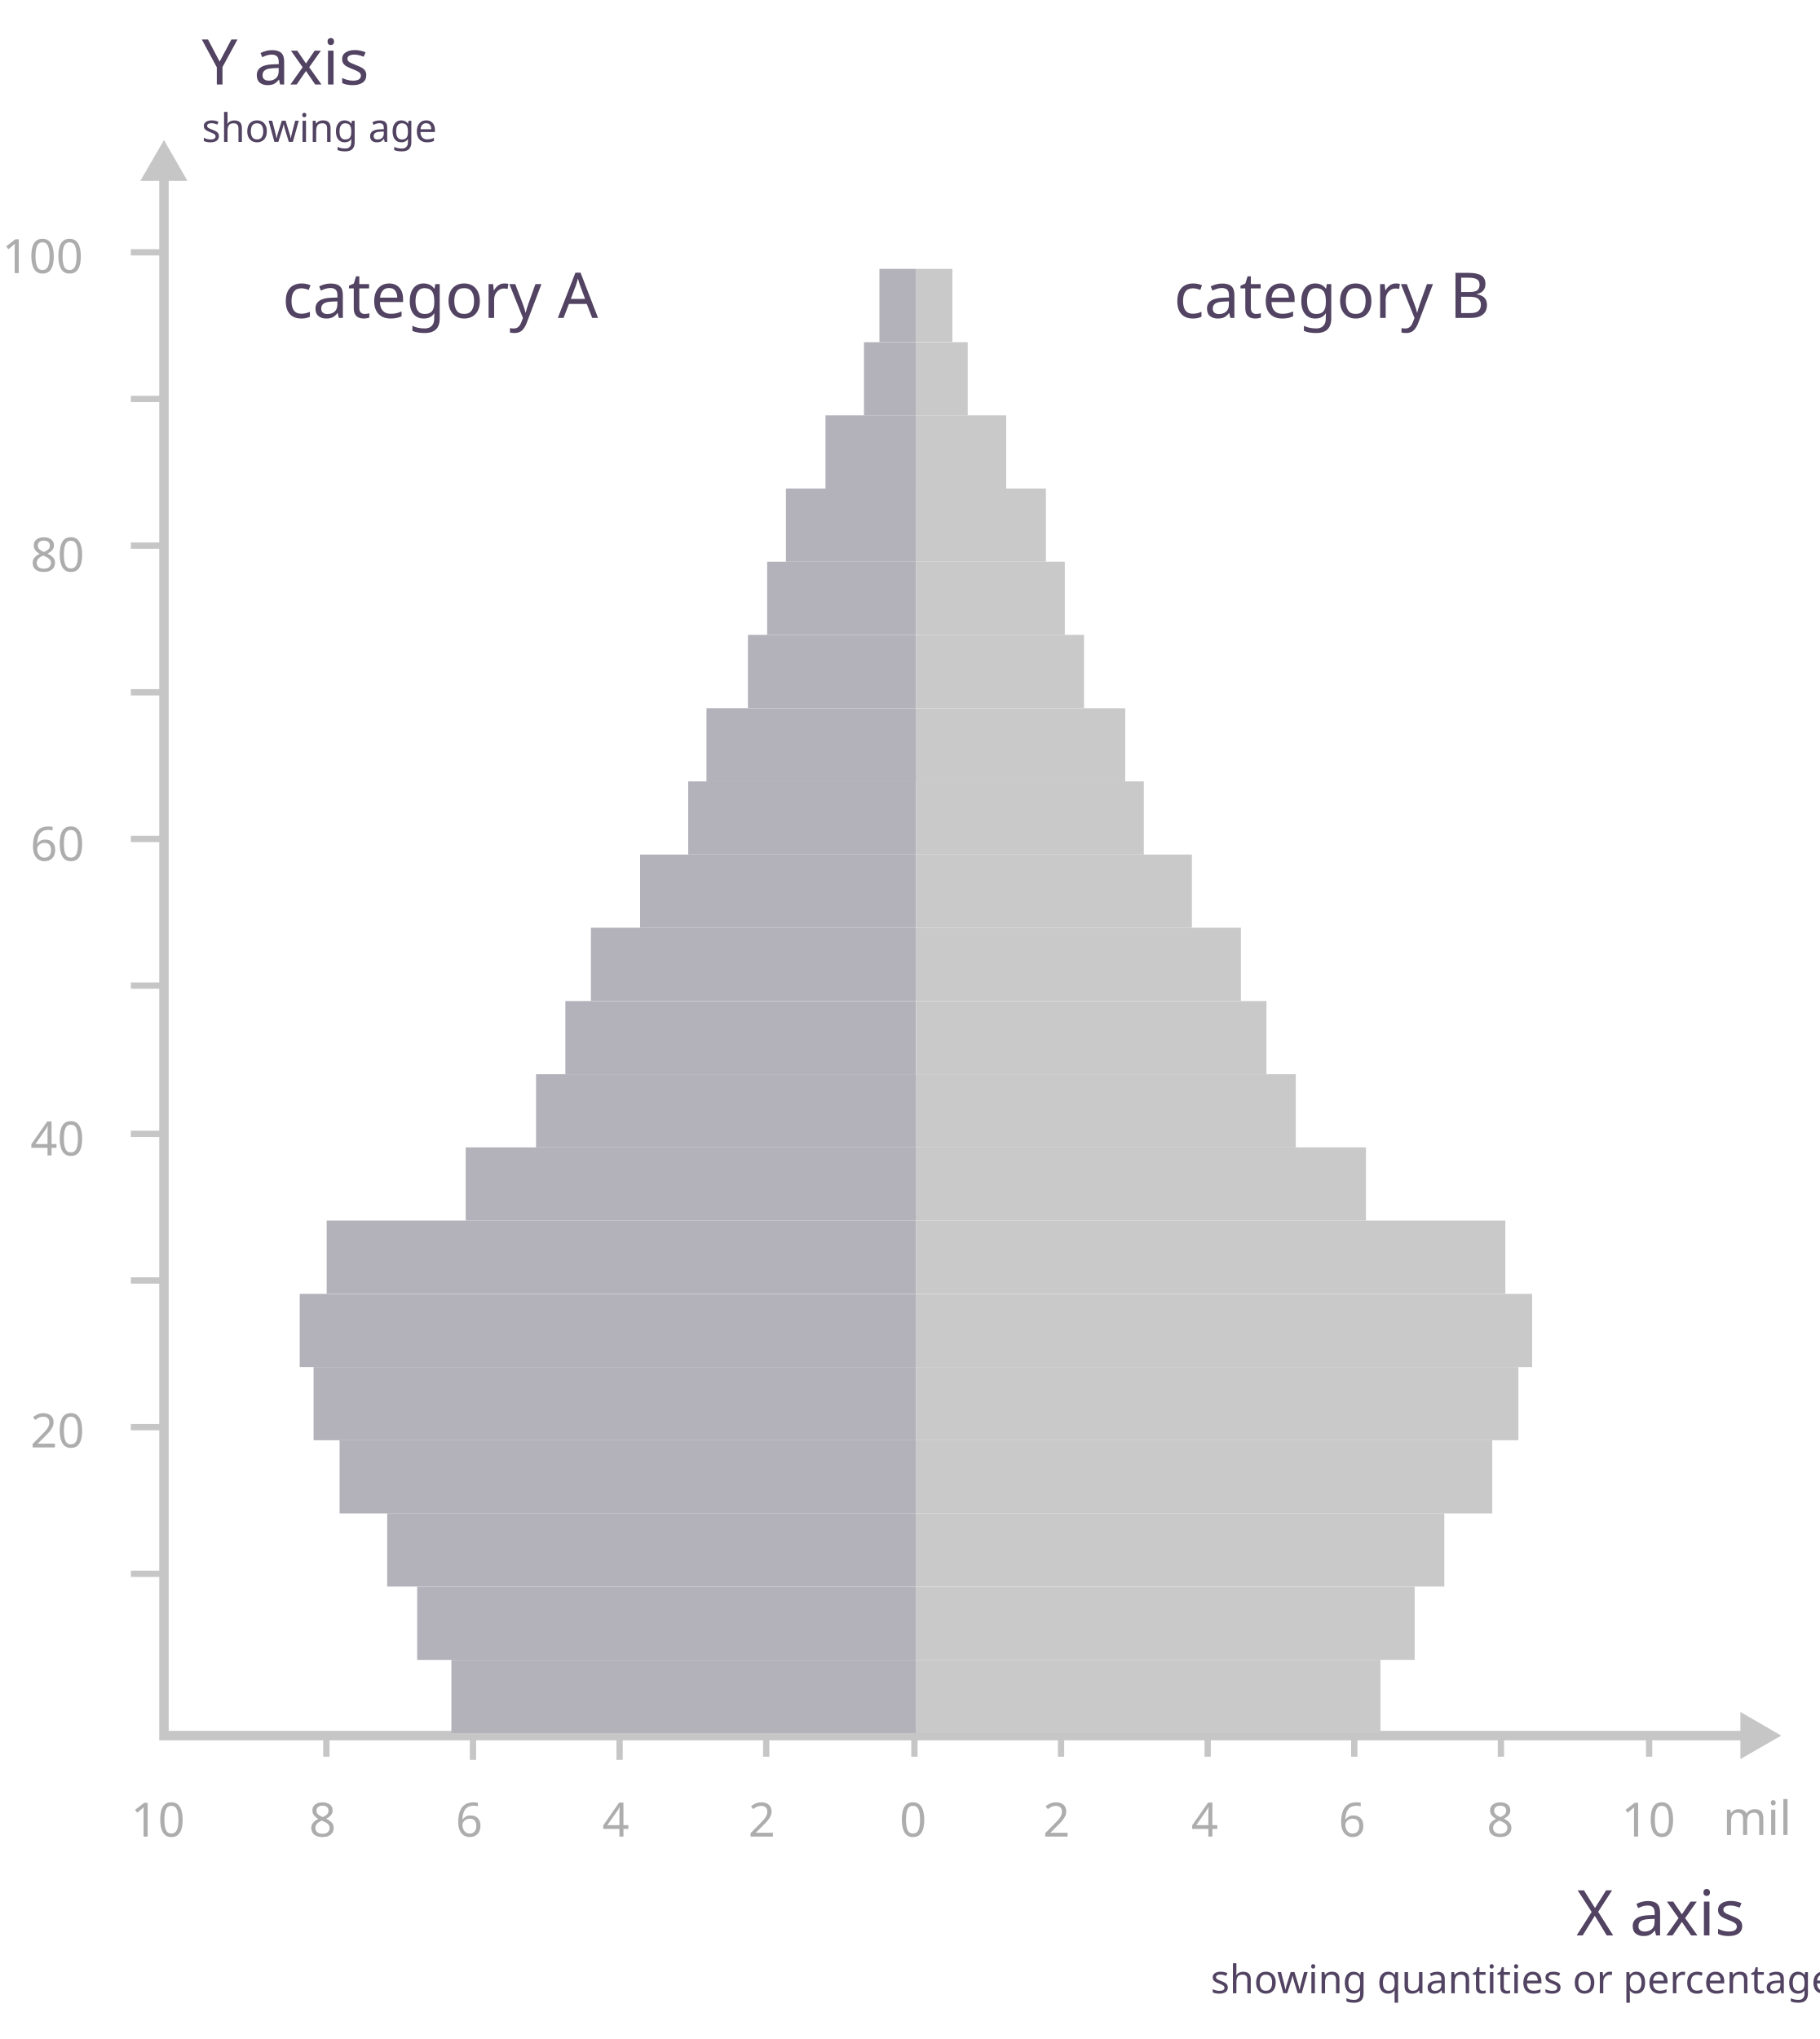
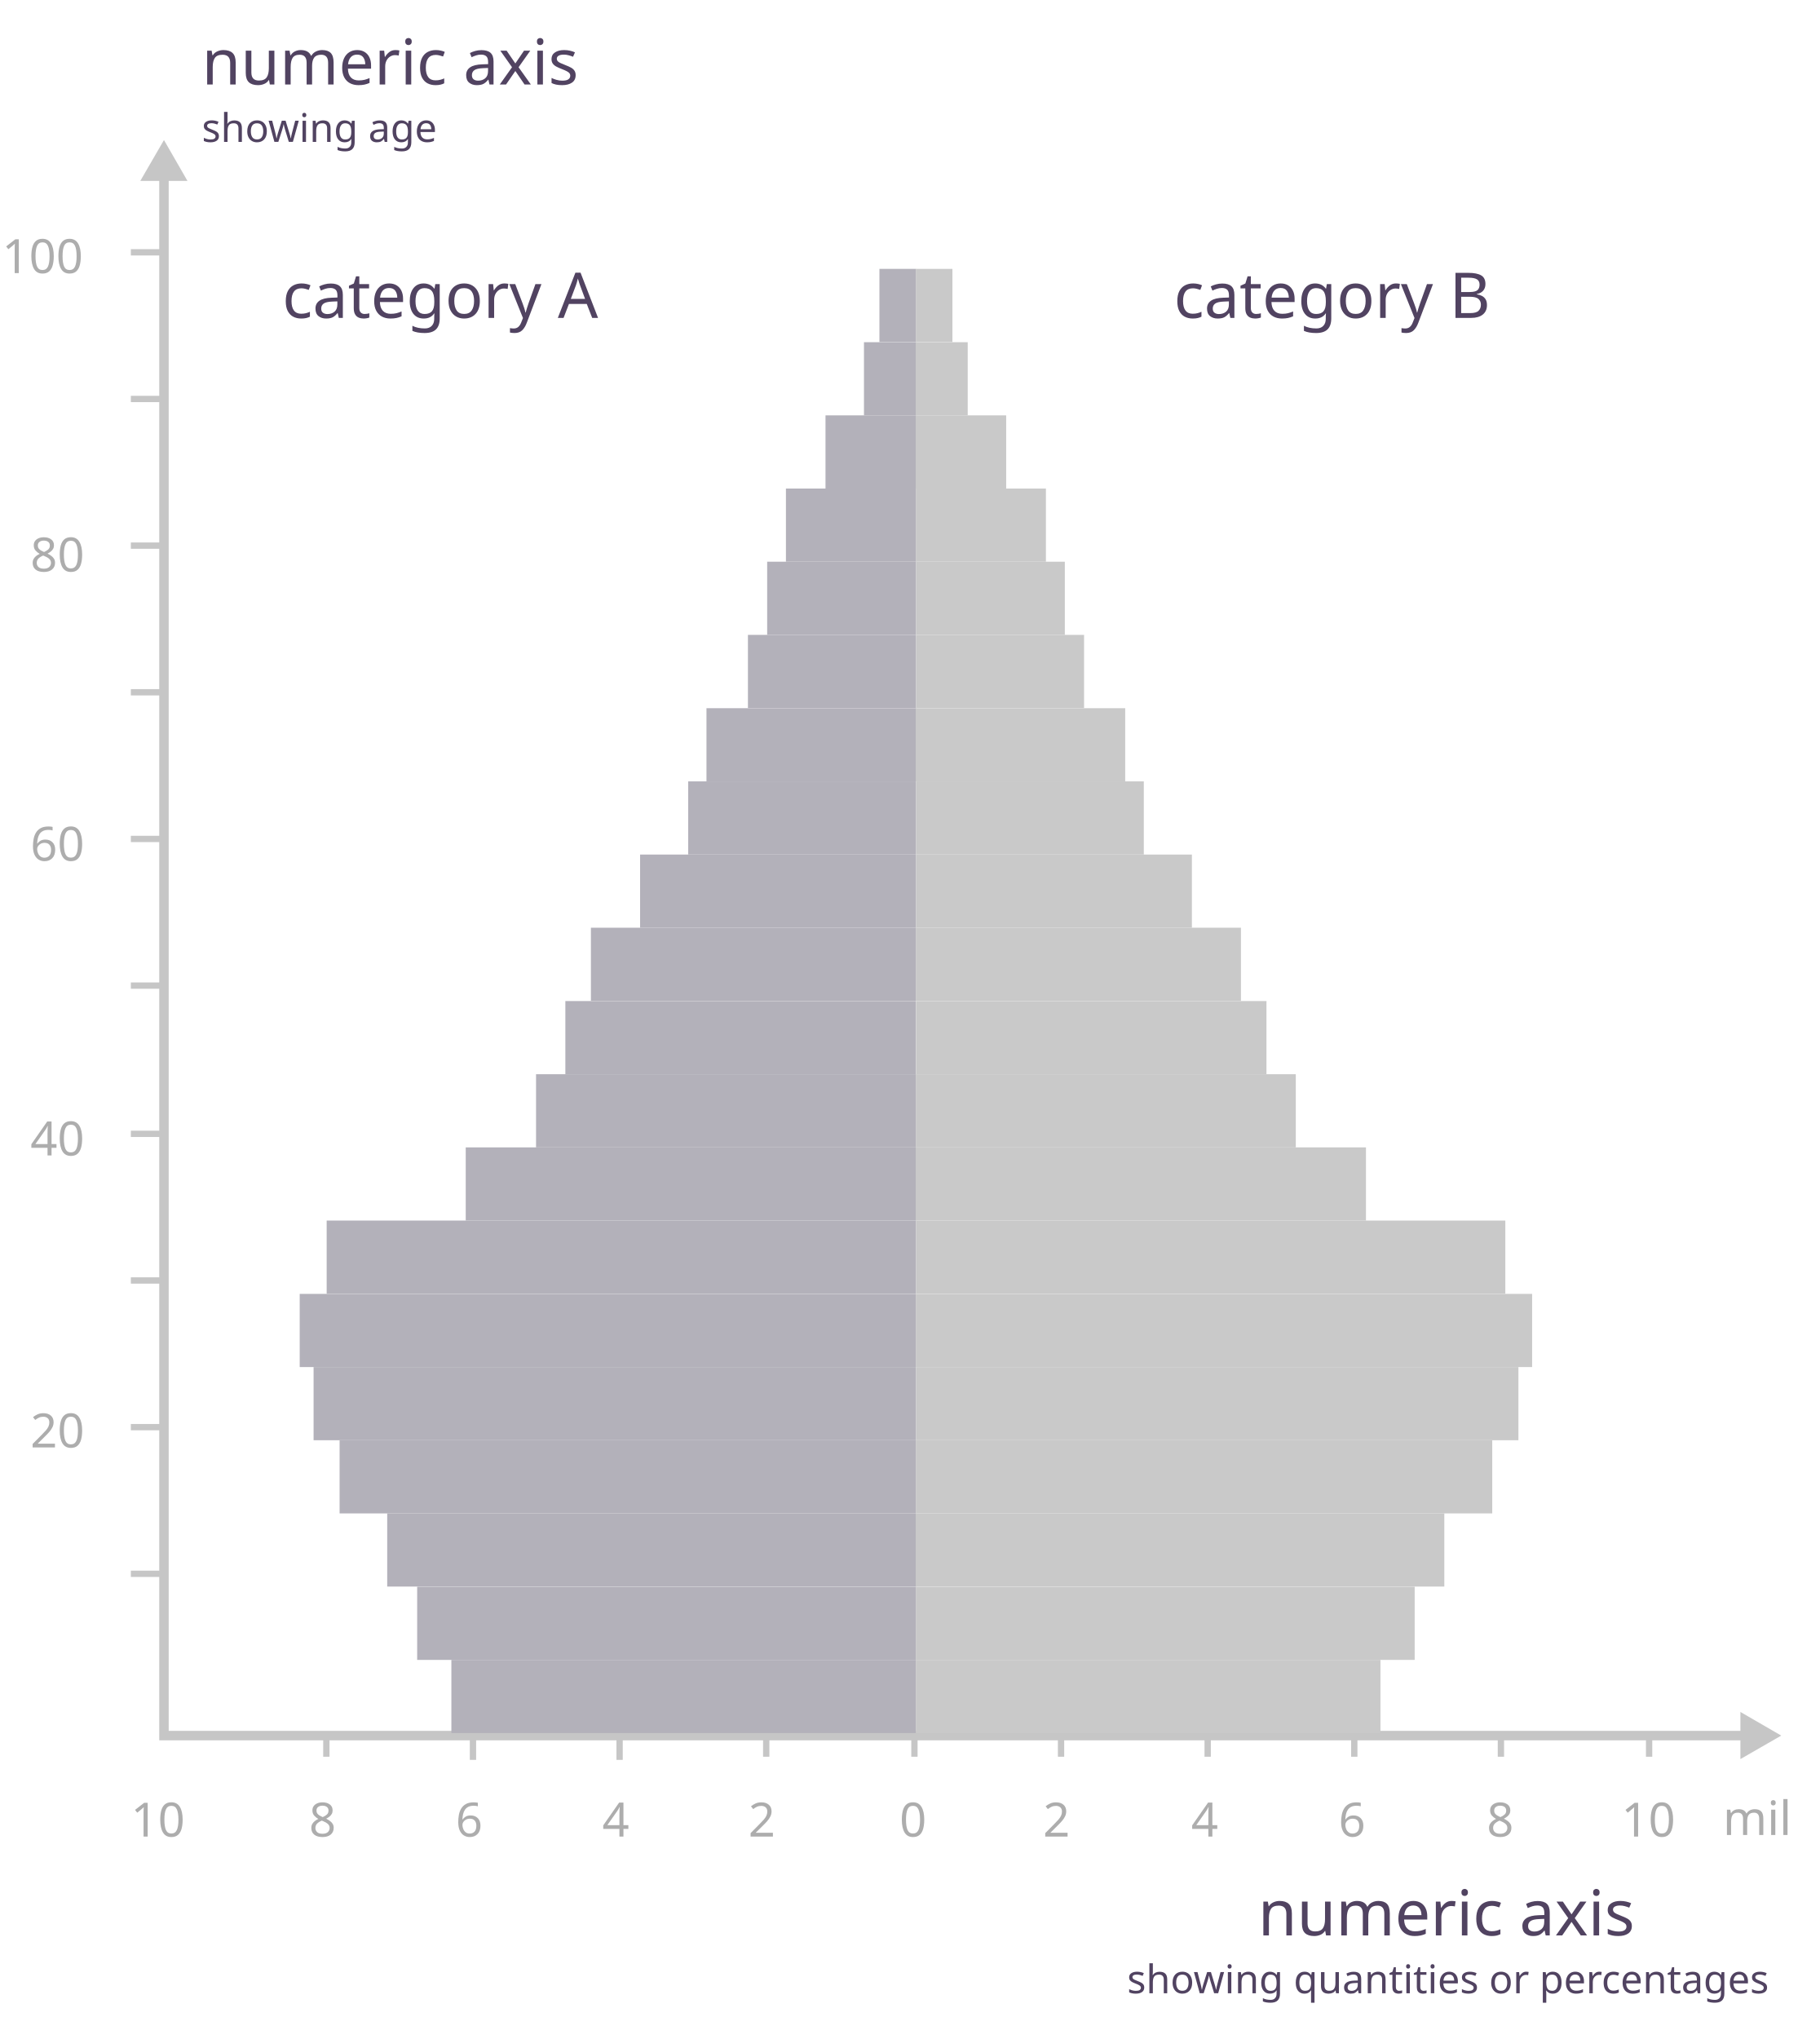
<svg xmlns="http://www.w3.org/2000/svg" version="1.1" id="Layer_1" x="0px" y="0px" viewBox="0 0 1154 1293" style="enable-background:new 0 0 1154 1293;" xml:space="preserve">
  <style type="text/css">
	.st0{fill:#514361;}
	.st1{font-family:'RobotoMono-Regular';}
	.st2{font-size:40px;}
	.st3{font-family:'Roboto-Italic';}
	.st4{font-size:25.027px;}
	.st5{fill:none;stroke:#C6C6C6;stroke-width:6;stroke-miterlimit:10;}
	.st6{fill:#C6C6C6;}
	.st7{fill:#ADADAD;}
	.st8{font-size:30px;}
	.st9{fill:none;stroke:#C6C6C6;stroke-width:4;stroke-miterlimit:10;}
	.st10{fill:#B3B1BA;}
	.st11{fill:#C9C9C9;}
</style>
  <text transform="matrix(1 0 0 1 179.0568 201.5894)" class="st0 st1 st2">category A</text>
-   <text transform="matrix(1 0 0 1 128.0001 53.5894)" class="st0 st1 st2">Y axis</text>
+   <text transform="matrix(1 0 0 1 128.0001 53.5894)" class="st0 st1 st2">numeric axis</text>
  <text transform="matrix(1 0 0 1 128 89.9951)" class="st0 st3 st4">showing age</text>
-   <text transform="matrix(1 0 0 1 767.9149 1263.995)" class="st0 st3 st4">showing quantities or percentages</text>
+   <text transform="matrix(1 0 0 1 714.9149 1263.995)" class="st0 st3 st4">showing quantities or percentages</text>
  <text transform="matrix(1 0 0 1 744.5454 201.5896)" class="st0 st1 st2">category B</text>
-   <text transform="matrix(1 0 0 1 999.9149 1227.301)" class="st0 st1 st2">X axis</text>
+   <text transform="matrix(1 0 0 1 797.9232 1227.3)" class="st0 st1 st2">numeric axis</text>
  <path class="st5" d="M104,110.4v990.2h1004.3" />
  <path class="st6" d="M89,114.7l15-25.9l14.9,25.9H89z" />
  <path class="st6" d="M1103.9,1115.5l25.9-14.9l-25.9-15V1115.5z" />
  <text transform="matrix(1 0 0 1 1.256 173.1826)" class="st7 st1 st8">100</text>
  <text transform="matrix(1 0 0 1 19.259 362.4111)" class="st7 st1 st8">80</text>
  <text transform="matrix(1 0 0 1 19.259 545.8174)" class="st7 st1 st8">60</text>
  <text transform="matrix(1 0 0 1 19.259 732.7178)" class="st7 st1 st8">40</text>
  <text transform="matrix(1 0 0 1 19.259 917.8701)" class="st7 st1 st8">20</text>
  <text transform="matrix(1 0 0 1 474.6506 1164.64)" class="st7 st1 st8">2</text>
  <text transform="matrix(1 0 0 1 382 1164.64)" class="st7 st1 st8">4</text>
  <text transform="matrix(1 0 0 1 289 1164.64)" class="st7 st1 st8">6</text>
  <text transform="matrix(1 0 0 1 196 1164.64)" class="st7 st1 st8">8</text>
  <text transform="matrix(1 0 0 1 83 1164.64)" class="st7 st1 st8">10</text>
  <text transform="matrix(1 0 0 1 661.545 1164.64)" class="st7 st1 st8">2</text>
  <text transform="matrix(1 0 0 1 755.545 1164.64)" class="st7 st1 st8">4</text>
  <text transform="matrix(1 0 0 1 849 1164.64)" class="st7 st1 st8">6</text>
  <text transform="matrix(1 0 0 1 943 1164.64)" class="st7 st1 st8">8</text>
  <text transform="matrix(1 0 0 1 570.545 1164.64)" class="st7 st1 st8">0</text>
  <text transform="matrix(1 0 0 1 1028.37 1164.64)" class="st7 st1 st8">10</text>
  <text transform="matrix(1 0 0 1 1092.811 1163.64)" class="st7 st1 st8">mil</text>
  <g>
    <path class="st9" d="M83,998h21" />
    <path class="st9" d="M83,905h21" />
    <path class="st9" d="M83,812h21" />
    <path class="st9" d="M83,719h21" />
    <path class="st9" d="M83,625h21" />
    <path class="st9" d="M83,532h21" />
    <path class="st9" d="M83,439h21" />
    <path class="st9" d="M83,346h21" />
    <path class="st9" d="M83,253h21" />
    <path class="st9" d="M83,160h21" />
    <path class="st9" d="M207,1114v-15" />
    <path class="st9" d="M300,1116v-15" />
    <path class="st9" d="M393,1116v-15" />
    <path class="st9" d="M486,1114v-15" />
    <path class="st9" d="M580,1114v-15" />
    <path class="st9" d="M673,1114v-15" />
    <path class="st9" d="M766,1114v-15" />
    <path class="st9" d="M859,1114v-15" />
    <path class="st9" d="M952,1114v-15" />
    <path class="st9" d="M1046,1114v-15" />
  </g>
  <g>
    <rect x="286.3" y="1052.6" class="st10" width="294.7" height="46.4" />
    <rect x="264.6" y="1006.2" class="st10" width="316.4" height="46.4" />
    <rect x="245.6" y="959.7" class="st10" width="335.3" height="46.4" />
    <rect x="215.4" y="913.3" class="st10" width="365.6" height="46.4" />
    <rect x="198.9" y="866.9" class="st10" width="382.1" height="46.4" />
    <rect x="190.1" y="820.5" class="st10" width="390.9" height="46.4" />
    <rect x="207.2" y="774" class="st10" width="373.8" height="46.4" />
    <rect x="295.4" y="727.6" class="st10" width="285.6" height="46.4" />
    <rect x="340" y="681.2" class="st10" width="241" height="46.4" />
    <rect x="358.6" y="634.8" class="st10" width="222.3" height="46.4" />
    <rect x="374.8" y="588.3" class="st10" width="206.2" height="46.4" />
    <rect x="406" y="541.9" class="st10" width="175" height="46.4" />
    <rect x="436.5" y="495.5" class="st10" width="144.5" height="46.4" />
    <rect x="448.1" y="449.1" class="st10" width="132.9" height="46.4" />
    <rect x="474.4" y="402.6" class="st10" width="106.6" height="46.4" />
    <rect x="486.6" y="356.2" class="st10" width="94.4" height="46.4" />
    <rect x="498.5" y="309.8" class="st10" width="82.5" height="46.4" />
    <rect x="523.6" y="263.4" class="st10" width="57.4" height="46.4" />
    <rect x="548" y="217" class="st10" width="33" height="46.4" />
    <rect x="557.8" y="170.5" class="st10" width="23.2" height="46.4" />
    <rect x="580.9" y="1052.6" class="st11" width="294.7" height="46.4" />
    <rect x="580.9" y="1006.2" class="st11" width="316.4" height="46.4" />
    <rect x="580.8" y="959.7" class="st11" width="335.3" height="46.4" />
    <rect x="580.9" y="913.3" class="st11" width="365.6" height="46.4" />
    <rect x="581" y="866.9" class="st11" width="382.1" height="46.4" />
    <rect x="580.9" y="820.5" class="st11" width="390.9" height="46.4" />
    <rect x="581" y="774" class="st11" width="373.8" height="46.4" />
    <rect x="580.8" y="727.6" class="st11" width="285.6" height="46.4" />
    <rect x="580.9" y="681.2" class="st11" width="241" height="46.4" />
    <rect x="581" y="634.8" class="st11" width="222.3" height="46.4" />
    <rect x="580.9" y="588.3" class="st11" width="206.2" height="46.4" />
    <rect x="581" y="541.9" class="st11" width="175" height="46.4" />
    <rect x="581" y="495.5" class="st11" width="144.5" height="46.4" />
    <rect x="580.8" y="449.1" class="st11" width="132.9" height="46.4" />
    <rect x="581" y="402.6" class="st11" width="106.6" height="46.4" />
    <rect x="581" y="356.2" class="st11" width="94.4" height="46.4" />
    <rect x="580.9" y="309.8" class="st11" width="82.5" height="46.4" />
    <rect x="580.8" y="263.4" class="st11" width="57.4" height="46.4" />
    <rect x="580.8" y="217" class="st11" width="33" height="46.4" />
    <rect x="580.9" y="170.5" class="st11" width="23.2" height="46.4" />
  </g>
</svg>
